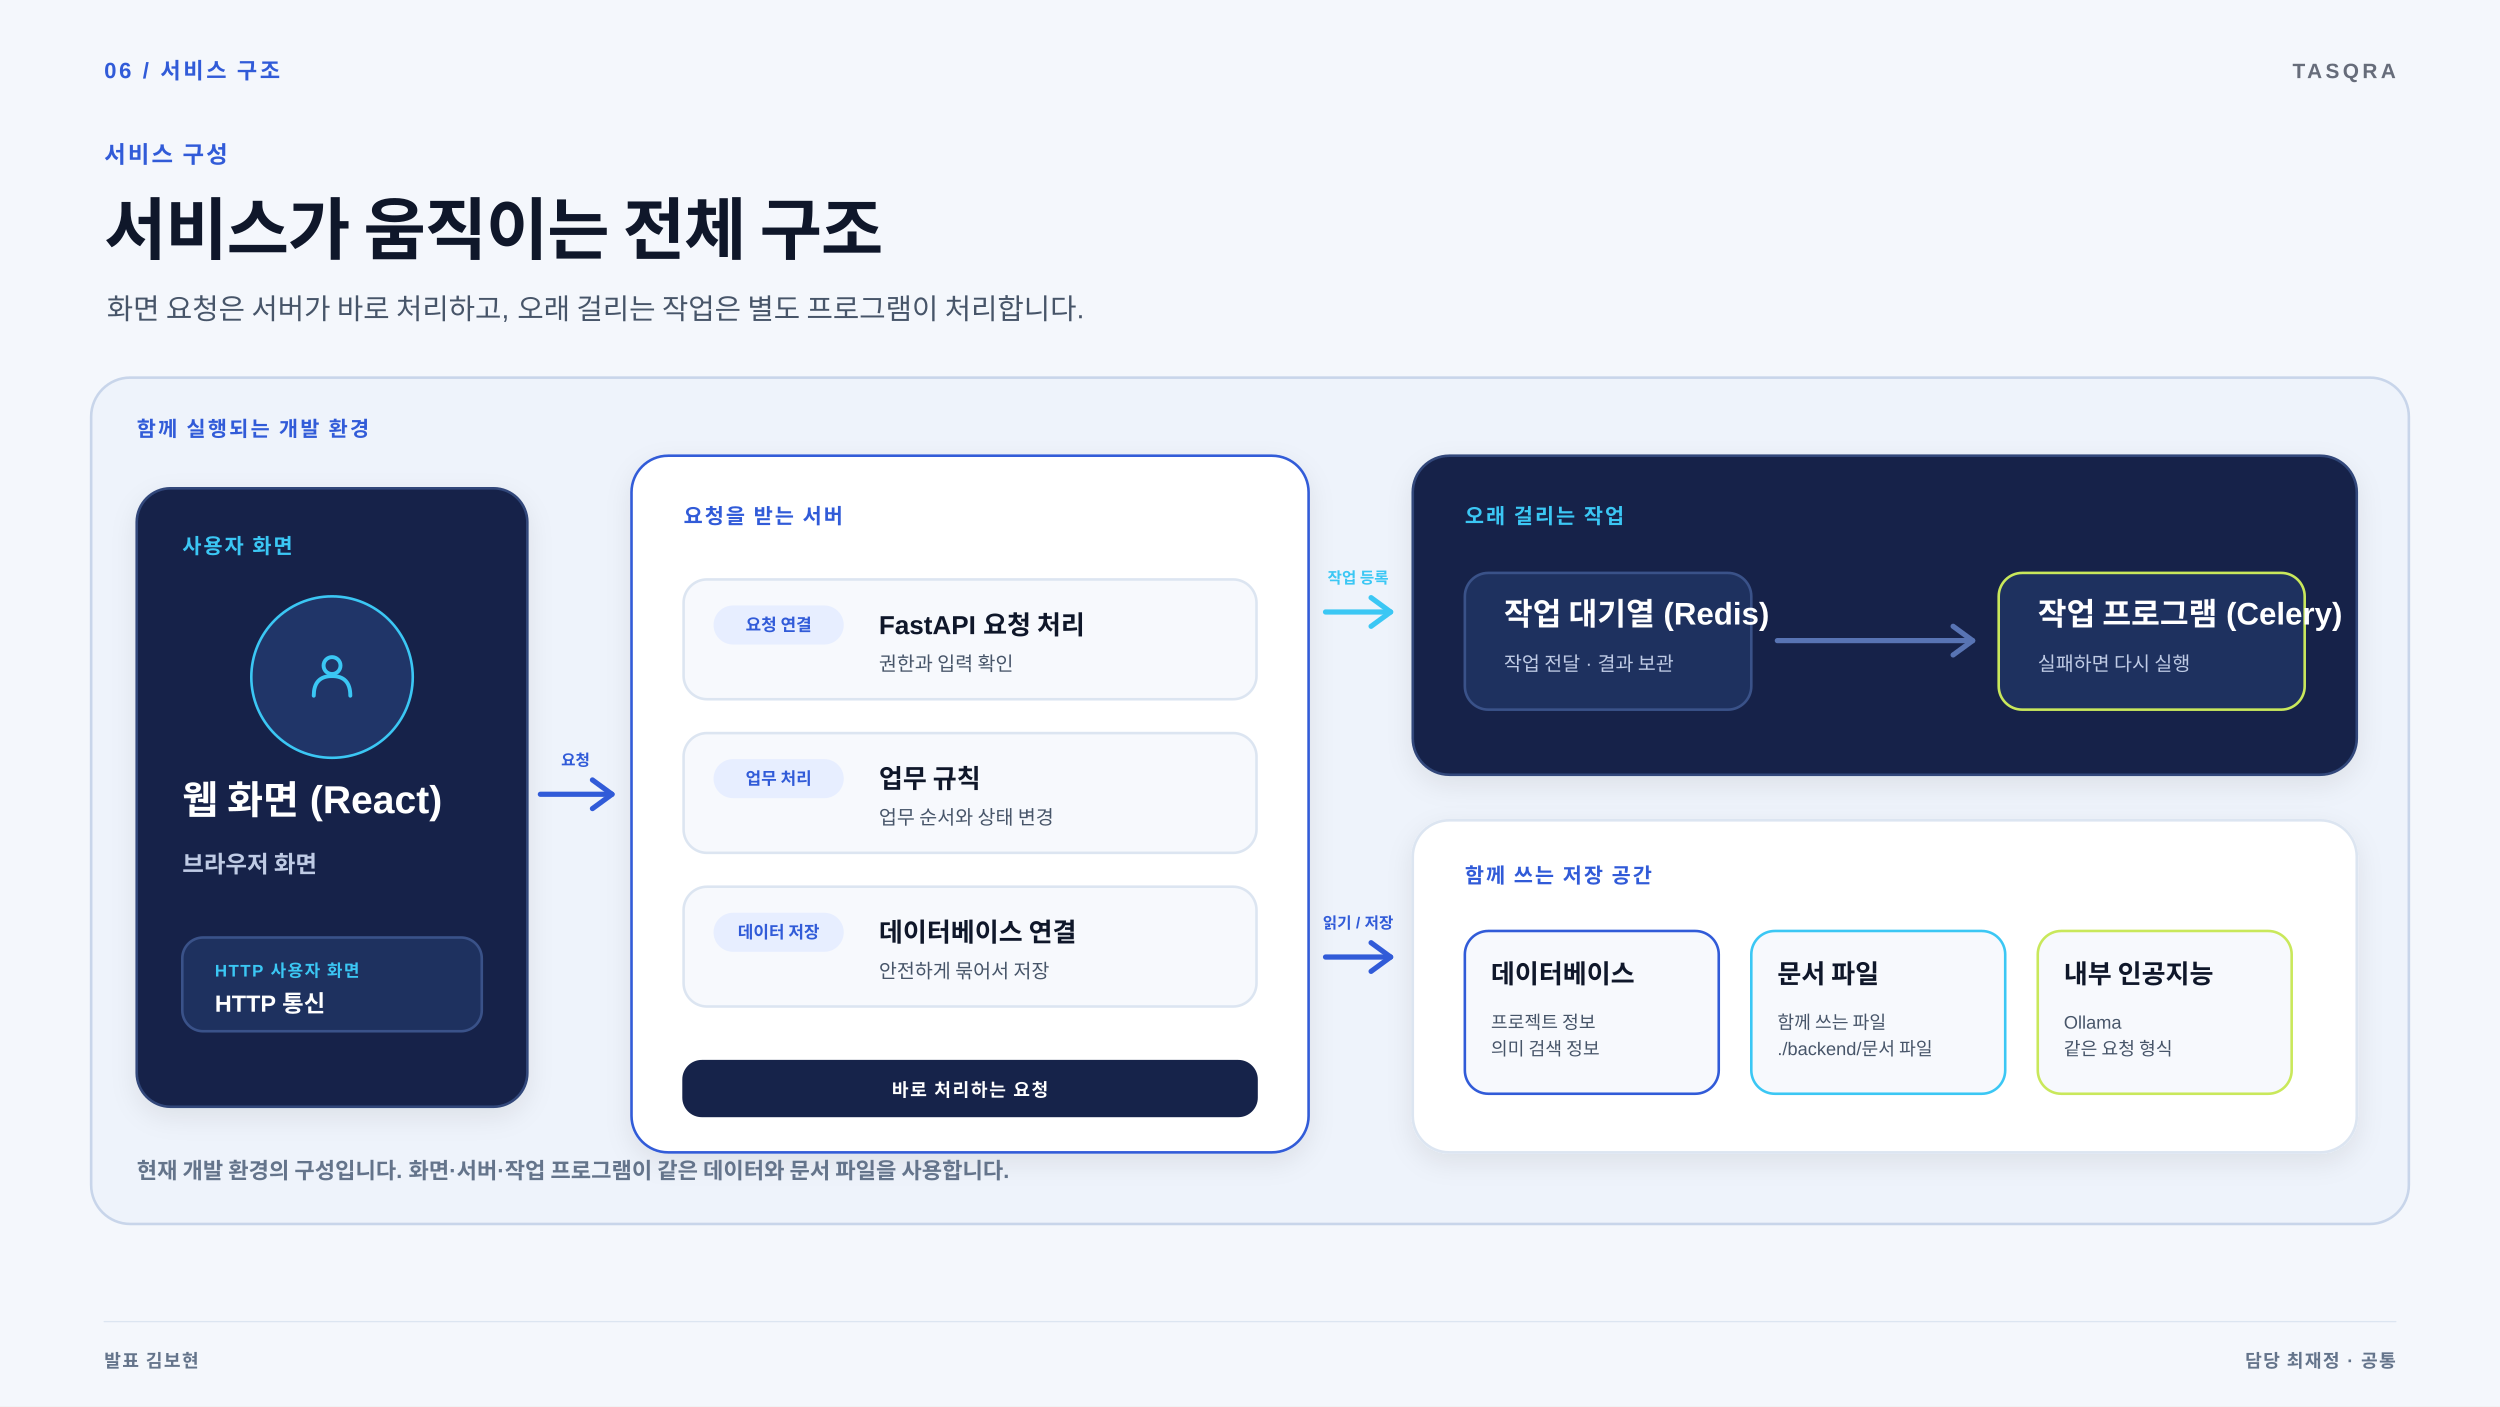
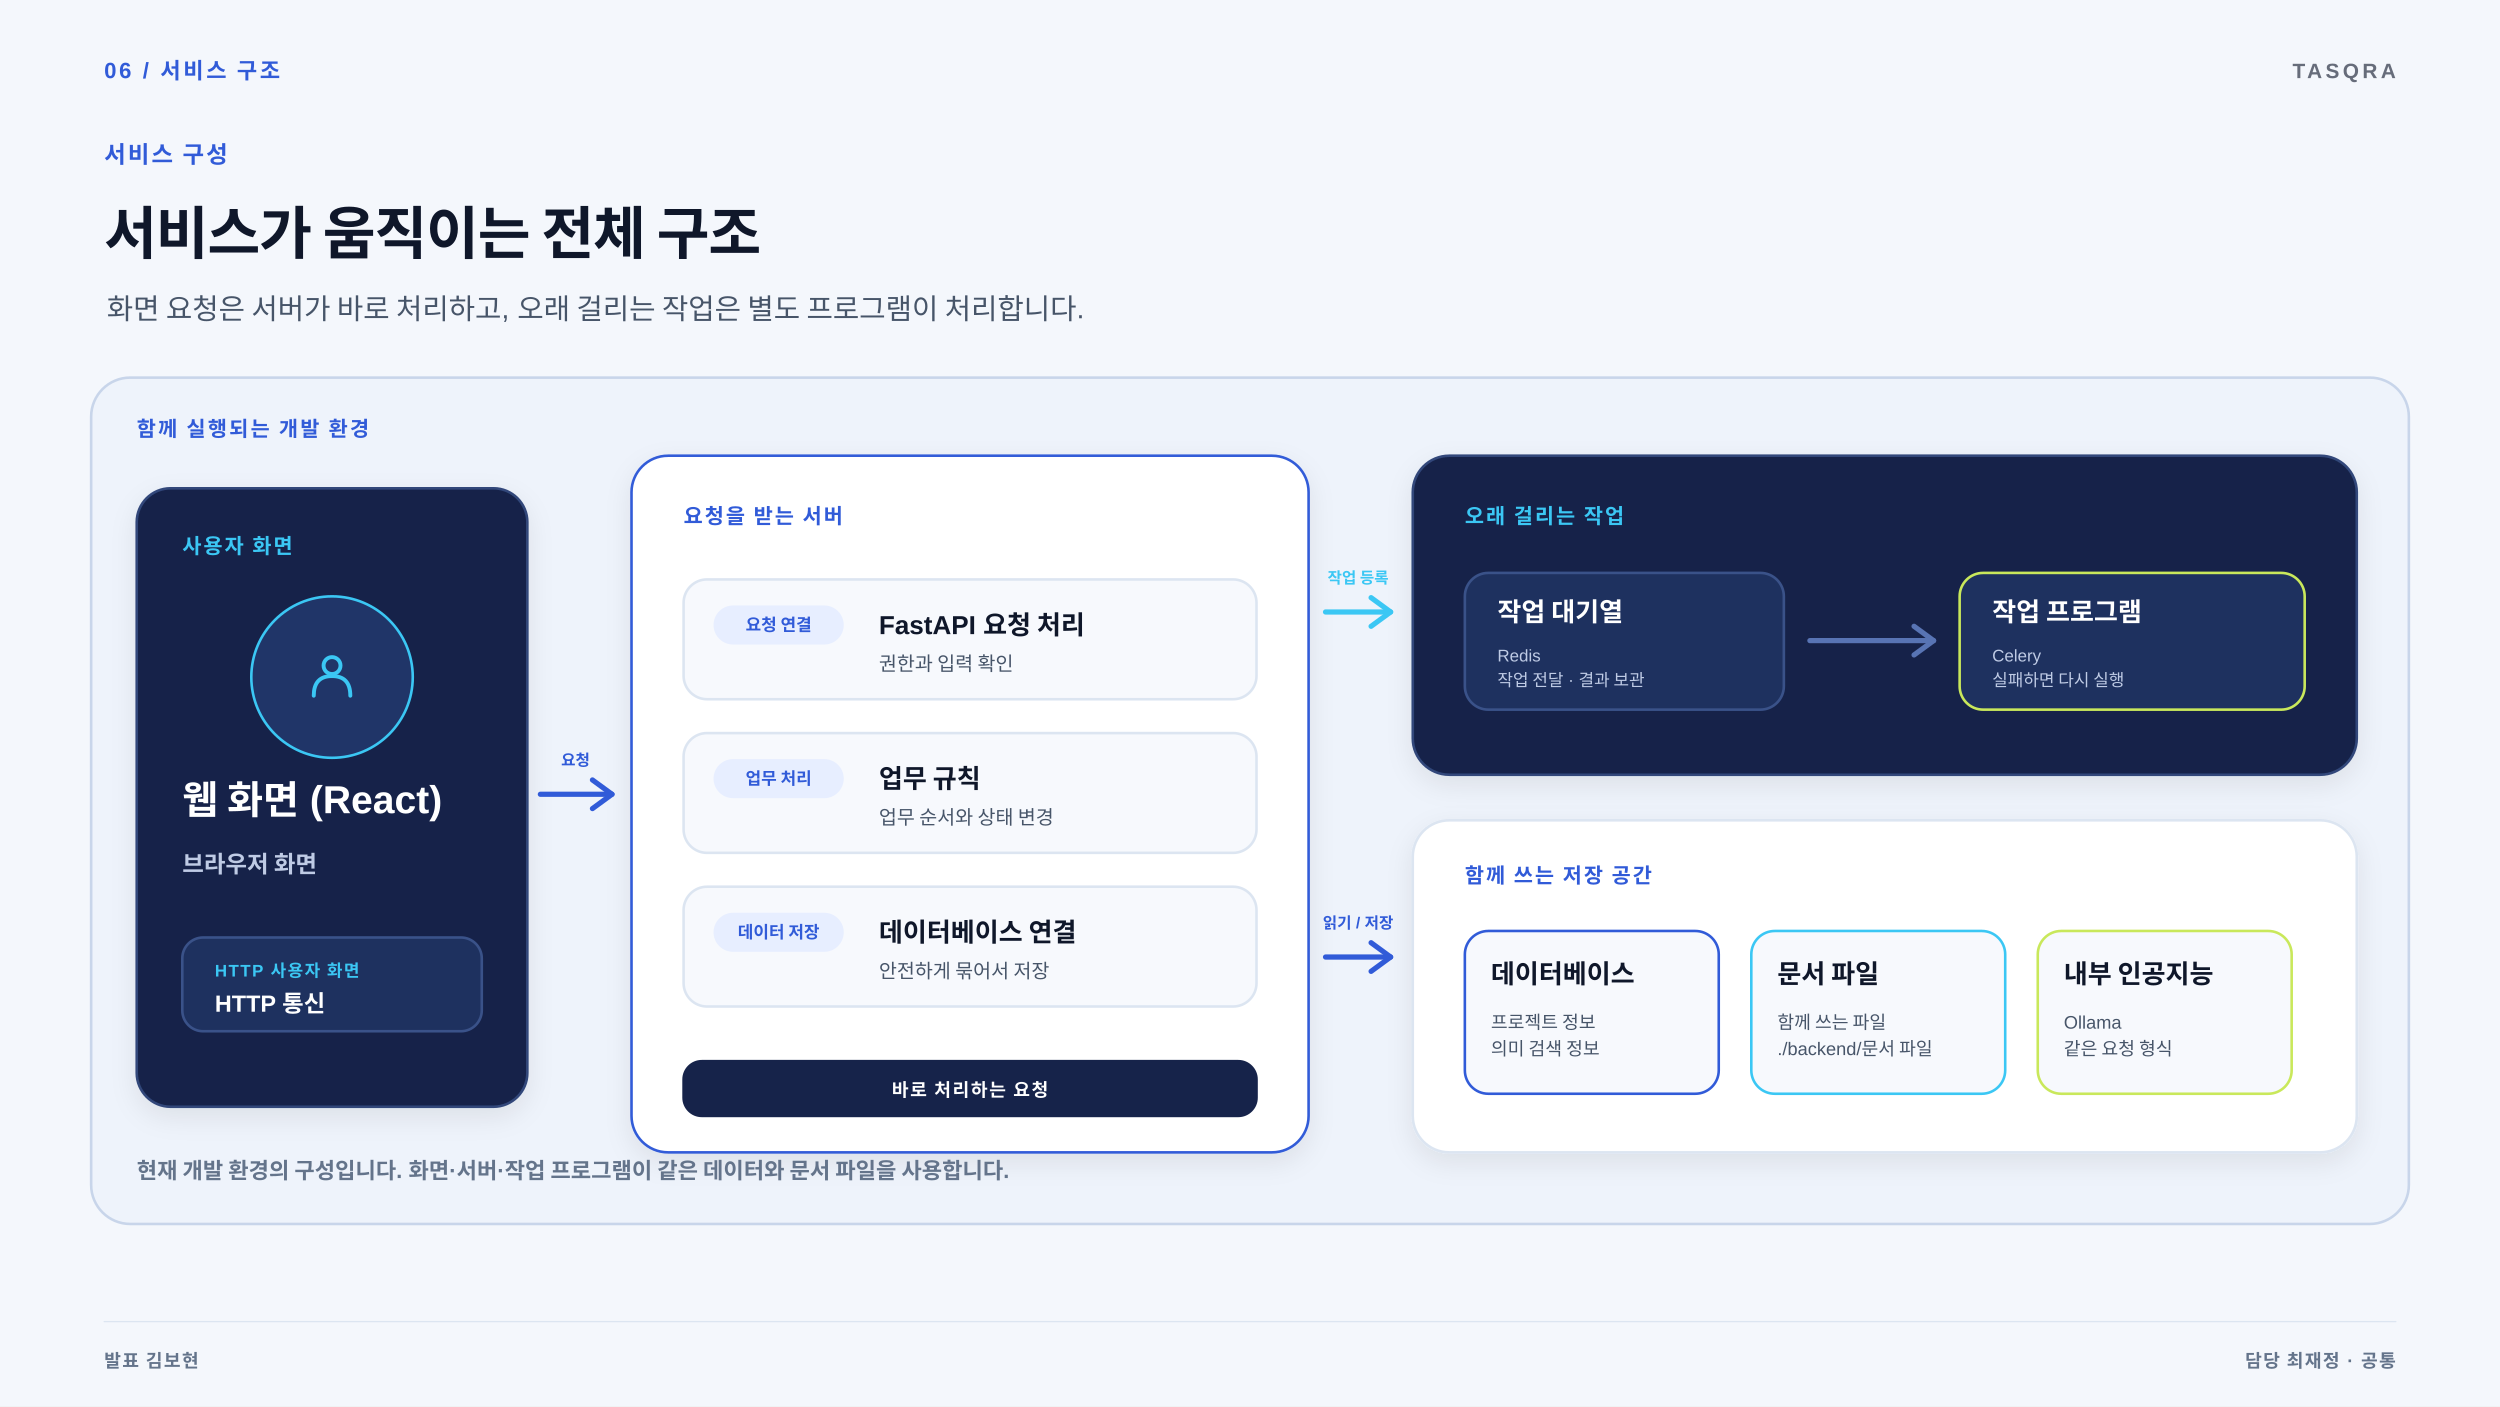
<svg xmlns="http://www.w3.org/2000/svg" width="1920" height="1080" viewBox="0 0 1920 1080">
  <defs>
    <style>@font-face{font-family:NotoKR;src:url("../../포트폴리오/NotoSansKR.ttf") format("truetype");} text{font-family:NotoKR,Arial,sans-serif;}</style>
    <filter id="shadow" x="-20%" y="-20%" width="140%" height="140%">
      <feDropShadow dx="0" dy="12" stdDeviation="16" flood-color="#0E162F" flood-opacity="0.11" />
    </filter>
    <filter id="softShadow" x="-20%" y="-20%" width="140%" height="140%">
      <feDropShadow dx="0" dy="7" stdDeviation="10" flood-color="#0E162F" flood-opacity="0.08" />
    </filter>
  </defs>
  <rect x="0" y="0" width="1920" height="1080" rx="0" fill="#F4F7FC" stroke="none" stroke-width="0" opacity="1" />
  <text x="80" y="60" font-family="NotoKR, Arial, sans-serif" font-size="17" font-weight="800" font-style="normal" fill="#315BD8" text-anchor="start" letter-spacing="2" opacity="1">06  /  서비스 구조</text>
  <text x="1840" y="60" font-family="NotoKR, Arial, sans-serif" font-size="16" font-weight="800" font-style="normal" fill="#0F172A" text-anchor="end" letter-spacing="2.6" opacity="0.62">TASQRA</text>
  <line x1="80" y1="1015" x2="1840" y2="1015" stroke="#DCE5F1" stroke-width="1" stroke-linecap="round" opacity="1" />
  <text x="80" y="1050" font-family="NotoKR, Arial, sans-serif" font-size="14" font-weight="700" font-style="normal" fill="#64748B" text-anchor="start" letter-spacing="1" opacity="1">발표  김보현</text>
  <text x="1840" y="1050" font-family="NotoKR, Arial, sans-serif" font-size="14" font-weight="700" font-style="normal" fill="#64748B" text-anchor="end" letter-spacing="1" opacity="1">담당  최재정 · 공통</text>
  <text x="80" y="125" font-family="NotoKR, Arial, sans-serif" font-size="18" font-weight="800" font-style="normal" fill="#315BD8" text-anchor="start" letter-spacing="1.6" opacity="1">서비스 구성</text>
-   <text x="80" y="195" font-family="NotoKR, Arial, sans-serif" font-size="52" font-weight="800" font-style="normal" fill="#0F172A" text-anchor="start" letter-spacing="-0.8" opacity="1">서비스가 움직이는 전체 구조</text>
+   <text x="80" y="195" font-family="NotoKR, Arial, sans-serif" font-size="44" font-weight="800" font-style="normal" fill="#0F172A" text-anchor="start" letter-spacing="-0.8" opacity="1">서비스가 움직이는 전체 구조</text>
  <text x="82" y="245" font-family="NotoKR, Arial, sans-serif" font-size="22" font-weight="500" font-style="normal" fill="#475569" text-anchor="start" letter-spacing="0" opacity="1">화면 요청은 서버가 바로 처리하고, 오래 걸리는 작업은 별도 프로그램이 처리합니다.</text>
  <rect x="70" y="290" width="1780" height="650" rx="30" fill="#EEF3FB" stroke="#C8D5EA" stroke-width="2" opacity="1" />
  <text x="105" y="335" font-family="NotoKR, Arial, sans-serif" font-size="16" font-weight="800" font-style="normal" fill="#315BD8" text-anchor="start" letter-spacing="1.7" opacity="1">함께 실행되는 개발 환경</text>
  <rect x="105" y="375" width="300" height="475" rx="26" fill="#16234A" stroke="#31477A" stroke-width="2" opacity="1" filter="url(#softShadow)" />
  <text x="140" y="425" font-family="NotoKR, Arial, sans-serif" font-size="16" font-weight="800" font-style="normal" fill="#3BC7F4" text-anchor="start" letter-spacing="1.5" opacity="1">사용자 화면</text>
  <circle cx="255" cy="520" r="62" fill="#203568" stroke="#3BC7F4" stroke-width="2" opacity="1" />
  <g fill="none" stroke="#3BC7F4" stroke-width="3" stroke-linecap="round">
    <circle cx="255" cy="511.16" r="6.5" />
    <path d="M 240.96 534.3 q 0 -15.08 14.04 -15.08 q 14.04 0 14.04 15.08" />
  </g>
  <text x="140" y="625" font-family="NotoKR, Arial, sans-serif" font-size="30" font-weight="800" font-style="normal" fill="#FFFFFF" text-anchor="start" letter-spacing="0" opacity="1">웹 화면 (React)</text>
  <text x="140" y="670" font-family="NotoKR, Arial, sans-serif" font-size="18" font-weight="600" font-style="normal" fill="#BFCBE5" text-anchor="start" letter-spacing="0" opacity="1">브라우저 화면</text>
  <rect x="140" y="720" width="230" height="72" rx="16" fill="#1E315F" stroke="#3A5289" stroke-width="2" opacity="1" />
  <text x="165" y="750" font-family="NotoKR, Arial, sans-serif" font-size="13" font-weight="800" font-style="normal" fill="#3BC7F4" text-anchor="start" letter-spacing="1.1" opacity="1">HTTP 사용자 화면</text>
  <text x="165" y="777" font-family="NotoKR, Arial, sans-serif" font-size="18" font-weight="700" font-style="normal" fill="#FFFFFF" text-anchor="start" letter-spacing="0" opacity="1">HTTP 통신</text>
  <rect x="485" y="350" width="520" height="535" rx="28" fill="#FFFFFF" stroke="#315BD8" stroke-width="2" opacity="1" filter="url(#softShadow)" />
  <text x="525" y="402" font-family="NotoKR, Arial, sans-serif" font-size="16" font-weight="800" font-style="normal" fill="#315BD8" text-anchor="start" letter-spacing="1.5" opacity="1">요청을 받는 서버</text>
  <rect x="525" y="445" width="440" height="92" rx="18" fill="#F7F9FD" stroke="#DCE5F1" stroke-width="2" opacity="1" />
  <rect x="548" y="465" width="100" height="30" rx="15.0" fill="#E7EEFF" stroke="none" stroke-width="0" opacity="1" />
  <text x="598.0" y="484.42" font-family="NotoKR, Arial, sans-serif" font-size="13" font-weight="700" font-style="normal" fill="#315BD8" text-anchor="middle" letter-spacing="0" opacity="1">요청 연결</text>
  <text x="675" y="487" font-family="NotoKR, Arial, sans-serif" font-size="20" font-weight="800" font-style="normal" fill="#0F172A" text-anchor="start" letter-spacing="0" opacity="1">FastAPI 요청 처리</text>
  <text x="675" y="515" font-family="NotoKR, Arial, sans-serif" font-size="15" font-weight="500" font-style="normal" fill="#475569" text-anchor="start" letter-spacing="0" opacity="1">권한과 입력 확인</text>
  <rect x="525" y="563" width="440" height="92" rx="18" fill="#F7F9FD" stroke="#DCE5F1" stroke-width="2" opacity="1" />
  <rect x="548" y="583" width="100" height="30" rx="15.0" fill="#E7EEFF" stroke="none" stroke-width="0" opacity="1" />
  <text x="598.0" y="602.42" font-family="NotoKR, Arial, sans-serif" font-size="13" font-weight="700" font-style="normal" fill="#315BD8" text-anchor="middle" letter-spacing="0" opacity="1">업무 처리</text>
  <text x="675" y="605" font-family="NotoKR, Arial, sans-serif" font-size="20" font-weight="800" font-style="normal" fill="#0F172A" text-anchor="start" letter-spacing="0" opacity="1">업무 규칙</text>
  <text x="675" y="633" font-family="NotoKR, Arial, sans-serif" font-size="15" font-weight="500" font-style="normal" fill="#475569" text-anchor="start" letter-spacing="0" opacity="1">업무 순서와 상태 변경</text>
  <rect x="525" y="681" width="440" height="92" rx="18" fill="#F7F9FD" stroke="#DCE5F1" stroke-width="2" opacity="1" />
  <rect x="548" y="701" width="100" height="30" rx="15.0" fill="#E7EEFF" stroke="none" stroke-width="0" opacity="1" />
  <text x="598.0" y="720.42" font-family="NotoKR, Arial, sans-serif" font-size="13" font-weight="700" font-style="normal" fill="#315BD8" text-anchor="middle" letter-spacing="0" opacity="1">데이터 저장</text>
  <text x="675" y="723" font-family="NotoKR, Arial, sans-serif" font-size="20" font-weight="800" font-style="normal" fill="#0F172A" text-anchor="start" letter-spacing="0" opacity="1">데이터베이스 연결</text>
  <text x="675" y="751" font-family="NotoKR, Arial, sans-serif" font-size="15" font-weight="500" font-style="normal" fill="#475569" text-anchor="start" letter-spacing="0" opacity="1">안전하게 묶어서 저장</text>
  <rect x="525" y="815" width="440" height="42" rx="14" fill="#16234A" stroke="#16234A" stroke-width="2" opacity="1" />
  <text x="745" y="842" font-family="NotoKR, Arial, sans-serif" font-size="14" font-weight="800" font-style="normal" fill="#FFFFFF" text-anchor="middle" letter-spacing="1.2" opacity="1">바로 처리하는 요청</text>
  <rect x="1085" y="350" width="725" height="245" rx="28" fill="#16234A" stroke="#31477A" stroke-width="2" opacity="1" filter="url(#softShadow)" />
  <text x="1125" y="402" font-family="NotoKR, Arial, sans-serif" font-size="16" font-weight="800" font-style="normal" fill="#3BC7F4" text-anchor="start" letter-spacing="1.5" opacity="1">오래 걸리는 작업</text>
-   <rect x="1125" y="440" width="220" height="105" rx="18" fill="#1E315F" stroke="#3A5289" stroke-width="2" opacity="1" />
-   <text x="1155" y="480" font-family="NotoKR, Arial, sans-serif" font-size="24" font-weight="800" font-style="normal" fill="#FFFFFF" text-anchor="start" letter-spacing="0" opacity="1">작업 대기열 (Redis)</text>
-   <text x="1155" y="515" font-family="NotoKR, Arial, sans-serif" font-size="15" font-weight="500" font-style="normal" fill="#BFCBE5" text-anchor="start" letter-spacing="0" opacity="1">작업 전달 · 결과 보관</text>
-   <line x1="1365" y1="492" x2="1515" y2="492" stroke="#5874B4" stroke-width="4" stroke-linecap="round" opacity="1" />
-   <path d="M 1500 481 L 1515 492 L 1500 503" fill="none" stroke="#5874B4" stroke-width="4" stroke-linecap="round" stroke-linejoin="round" />
-   <rect x="1535" y="440" width="235" height="105" rx="18" fill="#1E315F" stroke="#C9E85B" stroke-width="2" opacity="1" />
-   <text x="1565" y="480" font-family="NotoKR, Arial, sans-serif" font-size="24" font-weight="800" font-style="normal" fill="#FFFFFF" text-anchor="start" letter-spacing="0" opacity="1">작업 프로그램 (Celery)</text>
-   <text x="1565" y="515" font-family="NotoKR, Arial, sans-serif" font-size="15" font-weight="500" font-style="normal" fill="#BFCBE5" text-anchor="start" letter-spacing="0" opacity="1">실패하면 다시 실행</text>
+   <rect x="1125" y="440" width="245" height="105" rx="18" fill="#1E315F" stroke="#3A5289" stroke-width="2" opacity="1" />
+   <text x="1150" y="477" font-family="NotoKR, Arial, sans-serif" font-size="20" font-weight="800" font-style="normal" fill="#FFFFFF" text-anchor="start" letter-spacing="0" opacity="1">작업 대기열</text>
+   <text x="1150" y="508" font-family="NotoKR, Arial, sans-serif" font-size="13" font-weight="500" fill="#BFCBE5" text-anchor="start">
+     <tspan x="1150" dy="0">Redis</tspan>
+     <tspan x="1150" dy="18.85">작업 전달 · 결과 보관</tspan>
+   </text>
+   <line x1="1390" y1="492" x2="1485" y2="492" stroke="#5874B4" stroke-width="4" stroke-linecap="round" opacity="1" />
+   <path d="M 1470 481 L 1485 492 L 1470 503" fill="none" stroke="#5874B4" stroke-width="4" stroke-linecap="round" stroke-linejoin="round" />
+   <rect x="1505" y="440" width="265" height="105" rx="18" fill="#1E315F" stroke="#C9E85B" stroke-width="2" opacity="1" />
+   <text x="1530" y="477" font-family="NotoKR, Arial, sans-serif" font-size="20" font-weight="800" font-style="normal" fill="#FFFFFF" text-anchor="start" letter-spacing="0" opacity="1">작업 프로그램</text>
+   <text x="1530" y="508" font-family="NotoKR, Arial, sans-serif" font-size="13" font-weight="500" fill="#BFCBE5" text-anchor="start">
+     <tspan x="1530" dy="0">Celery</tspan>
+     <tspan x="1530" dy="18.85">실패하면 다시 실행</tspan>
+   </text>
  <rect x="1085" y="630" width="725" height="255" rx="28" fill="#FFFFFF" stroke="#DCE5F1" stroke-width="2" opacity="1" filter="url(#softShadow)" />
  <text x="1125" y="678" font-family="NotoKR, Arial, sans-serif" font-size="16" font-weight="800" font-style="normal" fill="#315BD8" text-anchor="start" letter-spacing="1.5" opacity="1">함께 쓰는 저장 공간</text>
  <rect x="1125" y="715" width="195" height="125" rx="18" fill="#F7F9FD" stroke="#315BD8" stroke-width="2" opacity="1" />
  <text x="1145" y="755" font-family="NotoKR, Arial, sans-serif" font-size="20" font-weight="800" font-style="normal" fill="#0F172A" text-anchor="start" letter-spacing="0" opacity="1">데이터베이스</text>
  <text x="1145" y="790" font-family="NotoKR, Arial, sans-serif" font-size="14" font-weight="500" fill="#475569" text-anchor="start">
    <tspan x="1145" dy="0">프로젝트 정보</tspan>
    <tspan x="1145" dy="20.3">의미 검색 정보</tspan>
  </text>
  <rect x="1345" y="715" width="195" height="125" rx="18" fill="#F7F9FD" stroke="#3BC7F4" stroke-width="2" opacity="1" />
  <text x="1365" y="755" font-family="NotoKR, Arial, sans-serif" font-size="20" font-weight="800" font-style="normal" fill="#0F172A" text-anchor="start" letter-spacing="0" opacity="1">문서 파일</text>
  <text x="1365" y="790" font-family="NotoKR, Arial, sans-serif" font-size="14" font-weight="500" fill="#475569" text-anchor="start">
    <tspan x="1365" dy="0">함께 쓰는 파일</tspan>
    <tspan x="1365" dy="20.3">./backend/문서 파일</tspan>
  </text>
  <rect x="1565" y="715" width="195" height="125" rx="18" fill="#F7F9FD" stroke="#C9E85B" stroke-width="2" opacity="1" />
  <text x="1585" y="755" font-family="NotoKR, Arial, sans-serif" font-size="20" font-weight="800" font-style="normal" fill="#0F172A" text-anchor="start" letter-spacing="0" opacity="1">내부 인공지능</text>
  <text x="1585" y="790" font-family="NotoKR, Arial, sans-serif" font-size="14" font-weight="500" fill="#475569" text-anchor="start">
    <tspan x="1585" dy="0">Ollama</tspan>
    <tspan x="1585" dy="20.3">같은 요청 형식</tspan>
  </text>
  <line x1="415" y1="610" x2="470" y2="610" stroke="#315BD8" stroke-width="4" stroke-linecap="round" opacity="1" />
  <path d="M 455 599 L 470 610 L 455 621" fill="none" stroke="#315BD8" stroke-width="4" stroke-linecap="round" stroke-linejoin="round" />
  <text x="442" y="588" font-family="NotoKR, Arial, sans-serif" font-size="12" font-weight="800" font-style="normal" fill="#315BD8" text-anchor="middle" letter-spacing="0" opacity="1">요청</text>
  <line x1="1018" y1="470" x2="1068" y2="470" stroke="#3BC7F4" stroke-width="4" stroke-linecap="round" opacity="1" />
  <path d="M 1053 459 L 1068 470 L 1053 481" fill="none" stroke="#3BC7F4" stroke-width="4" stroke-linecap="round" stroke-linejoin="round" />
  <text x="1043" y="448" font-family="NotoKR, Arial, sans-serif" font-size="12" font-weight="800" font-style="normal" fill="#3BC7F4" text-anchor="middle" letter-spacing="0" opacity="1">작업 등록</text>
  <line x1="1018" y1="735" x2="1068" y2="735" stroke="#315BD8" stroke-width="4" stroke-linecap="round" opacity="1" />
  <path d="M 1053 724 L 1068 735 L 1053 746" fill="none" stroke="#315BD8" stroke-width="4" stroke-linecap="round" stroke-linejoin="round" />
  <text x="1043" y="713" font-family="NotoKR, Arial, sans-serif" font-size="12" font-weight="800" font-style="normal" fill="#315BD8" text-anchor="middle" letter-spacing="0" opacity="1">읽기 / 저장</text>
  <text x="105" y="905" font-family="NotoKR, Arial, sans-serif" font-size="17" font-weight="600" font-style="normal" fill="#64748B" text-anchor="start" letter-spacing="0" opacity="1">현재 개발 환경의 구성입니다. 화면·서버·작업 프로그램이 같은 데이터와 문서 파일을 사용합니다.</text>
</svg>
